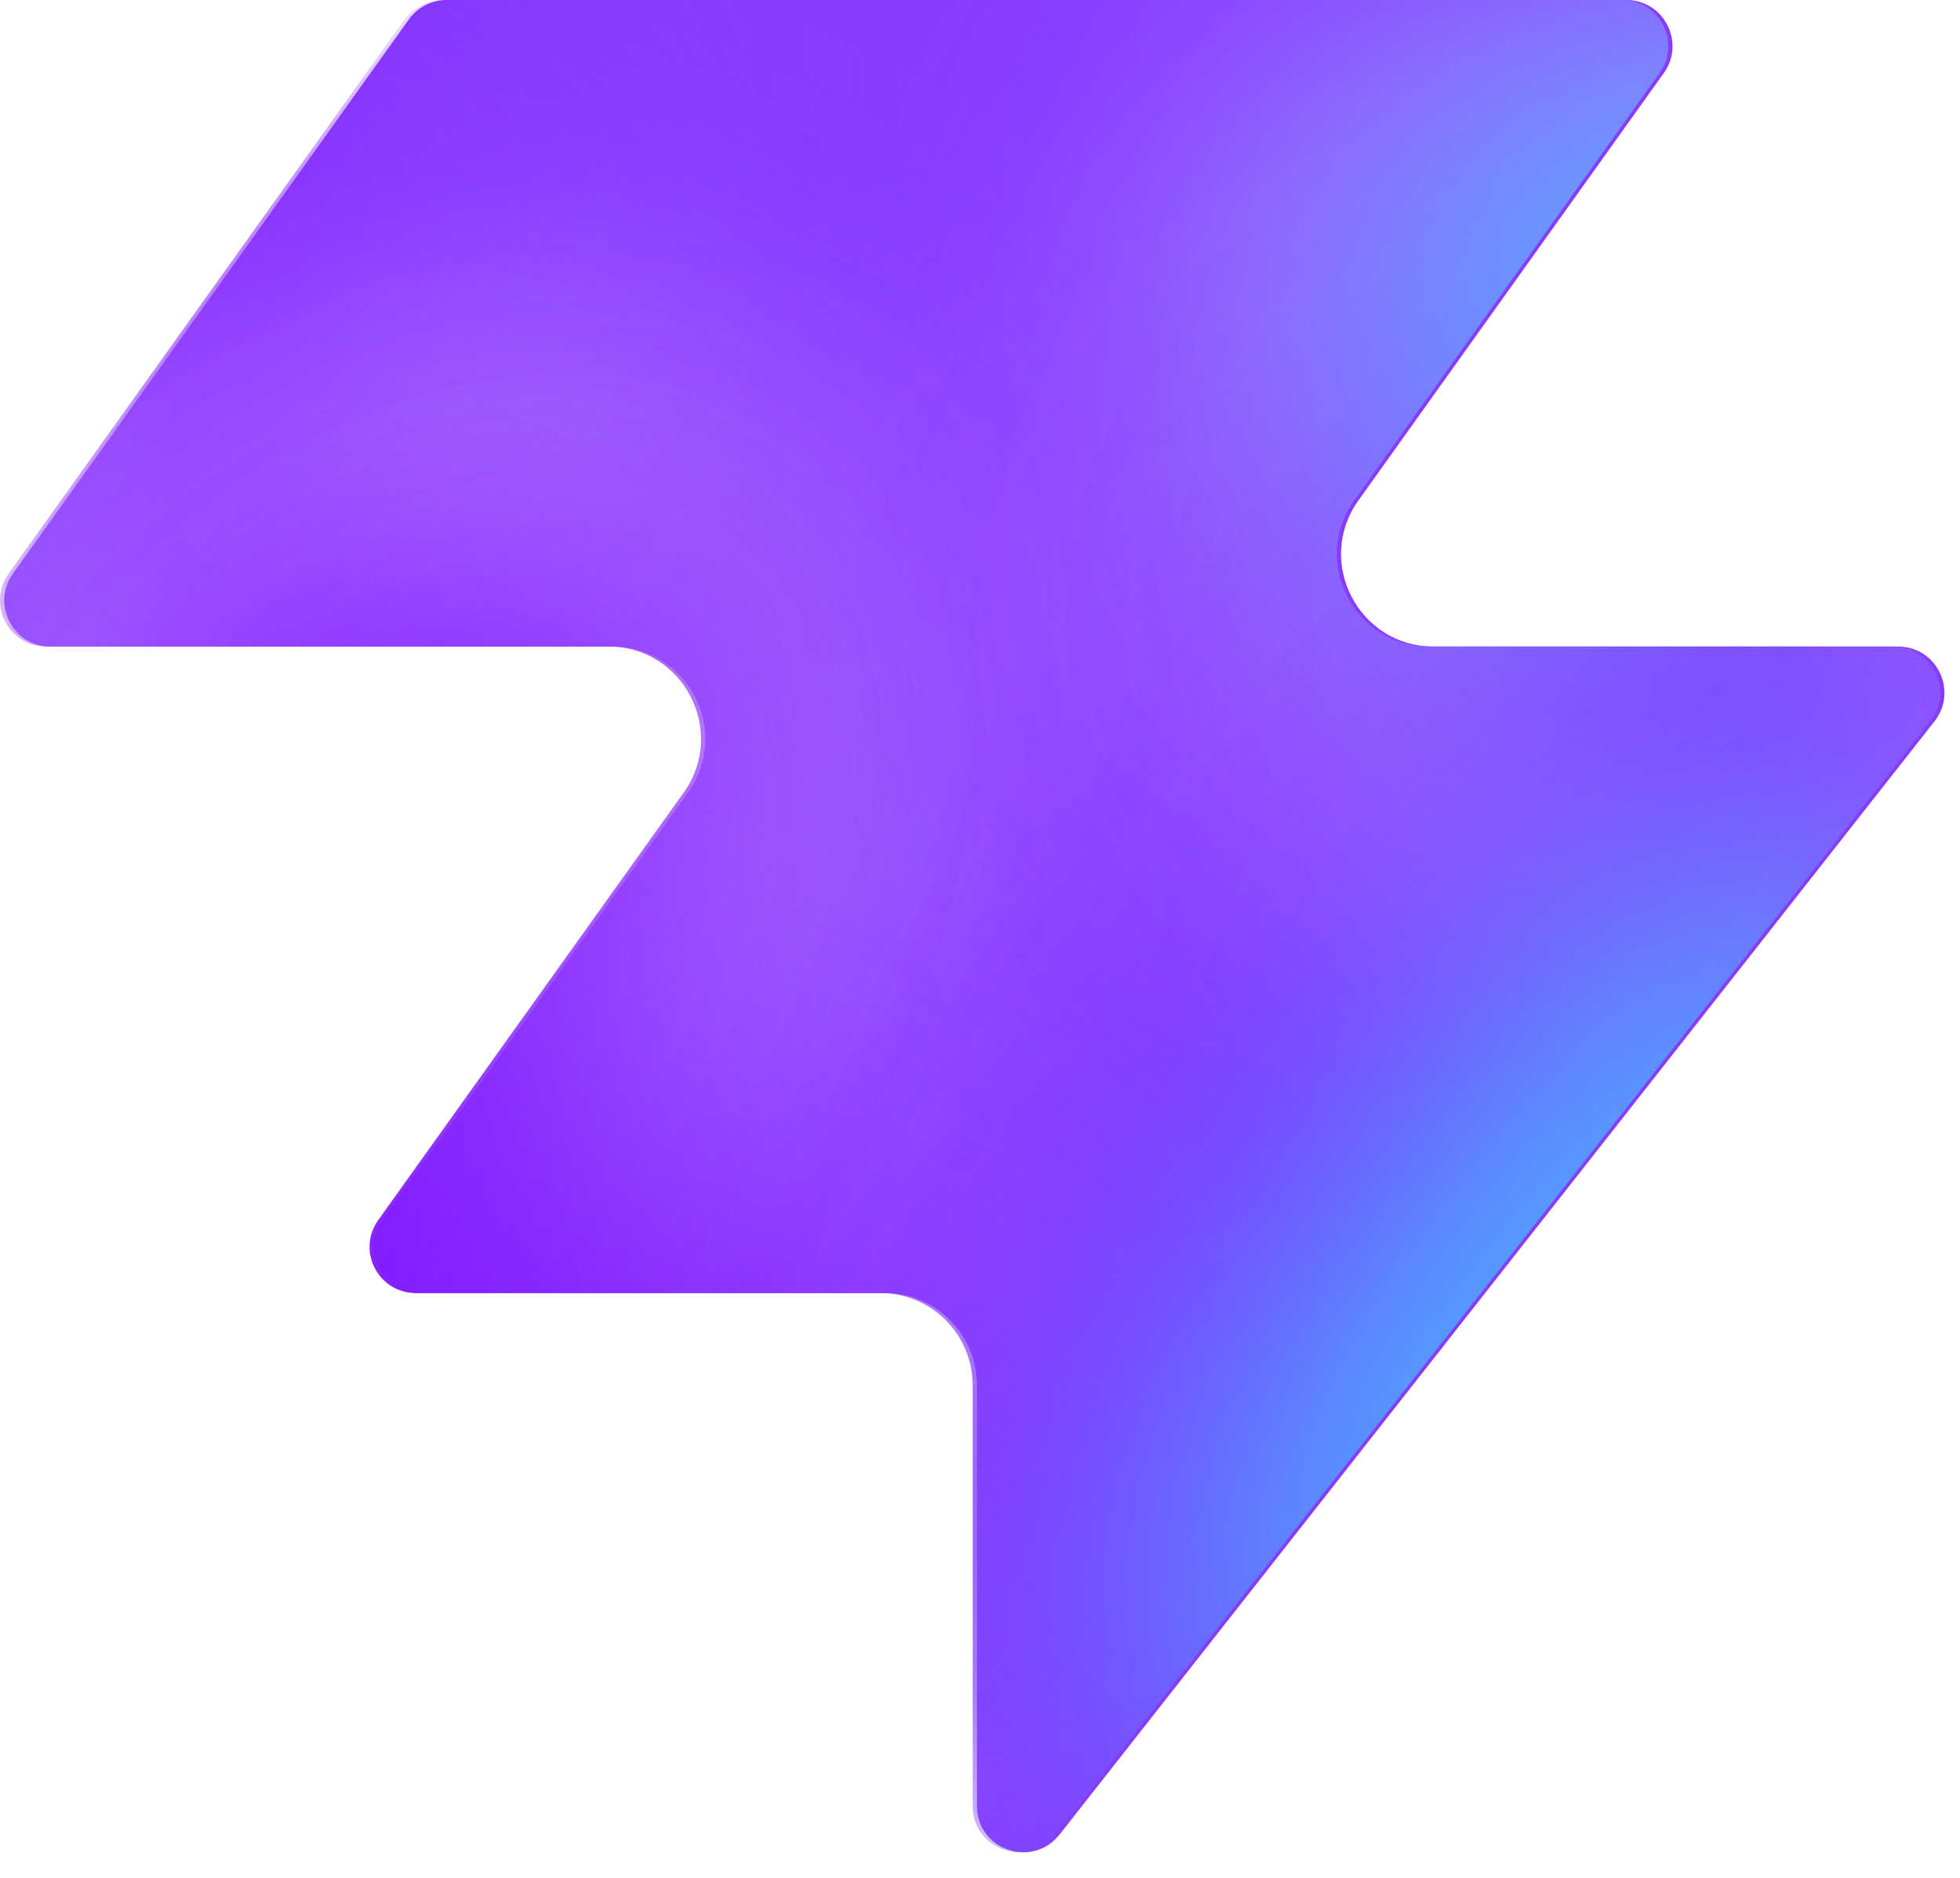
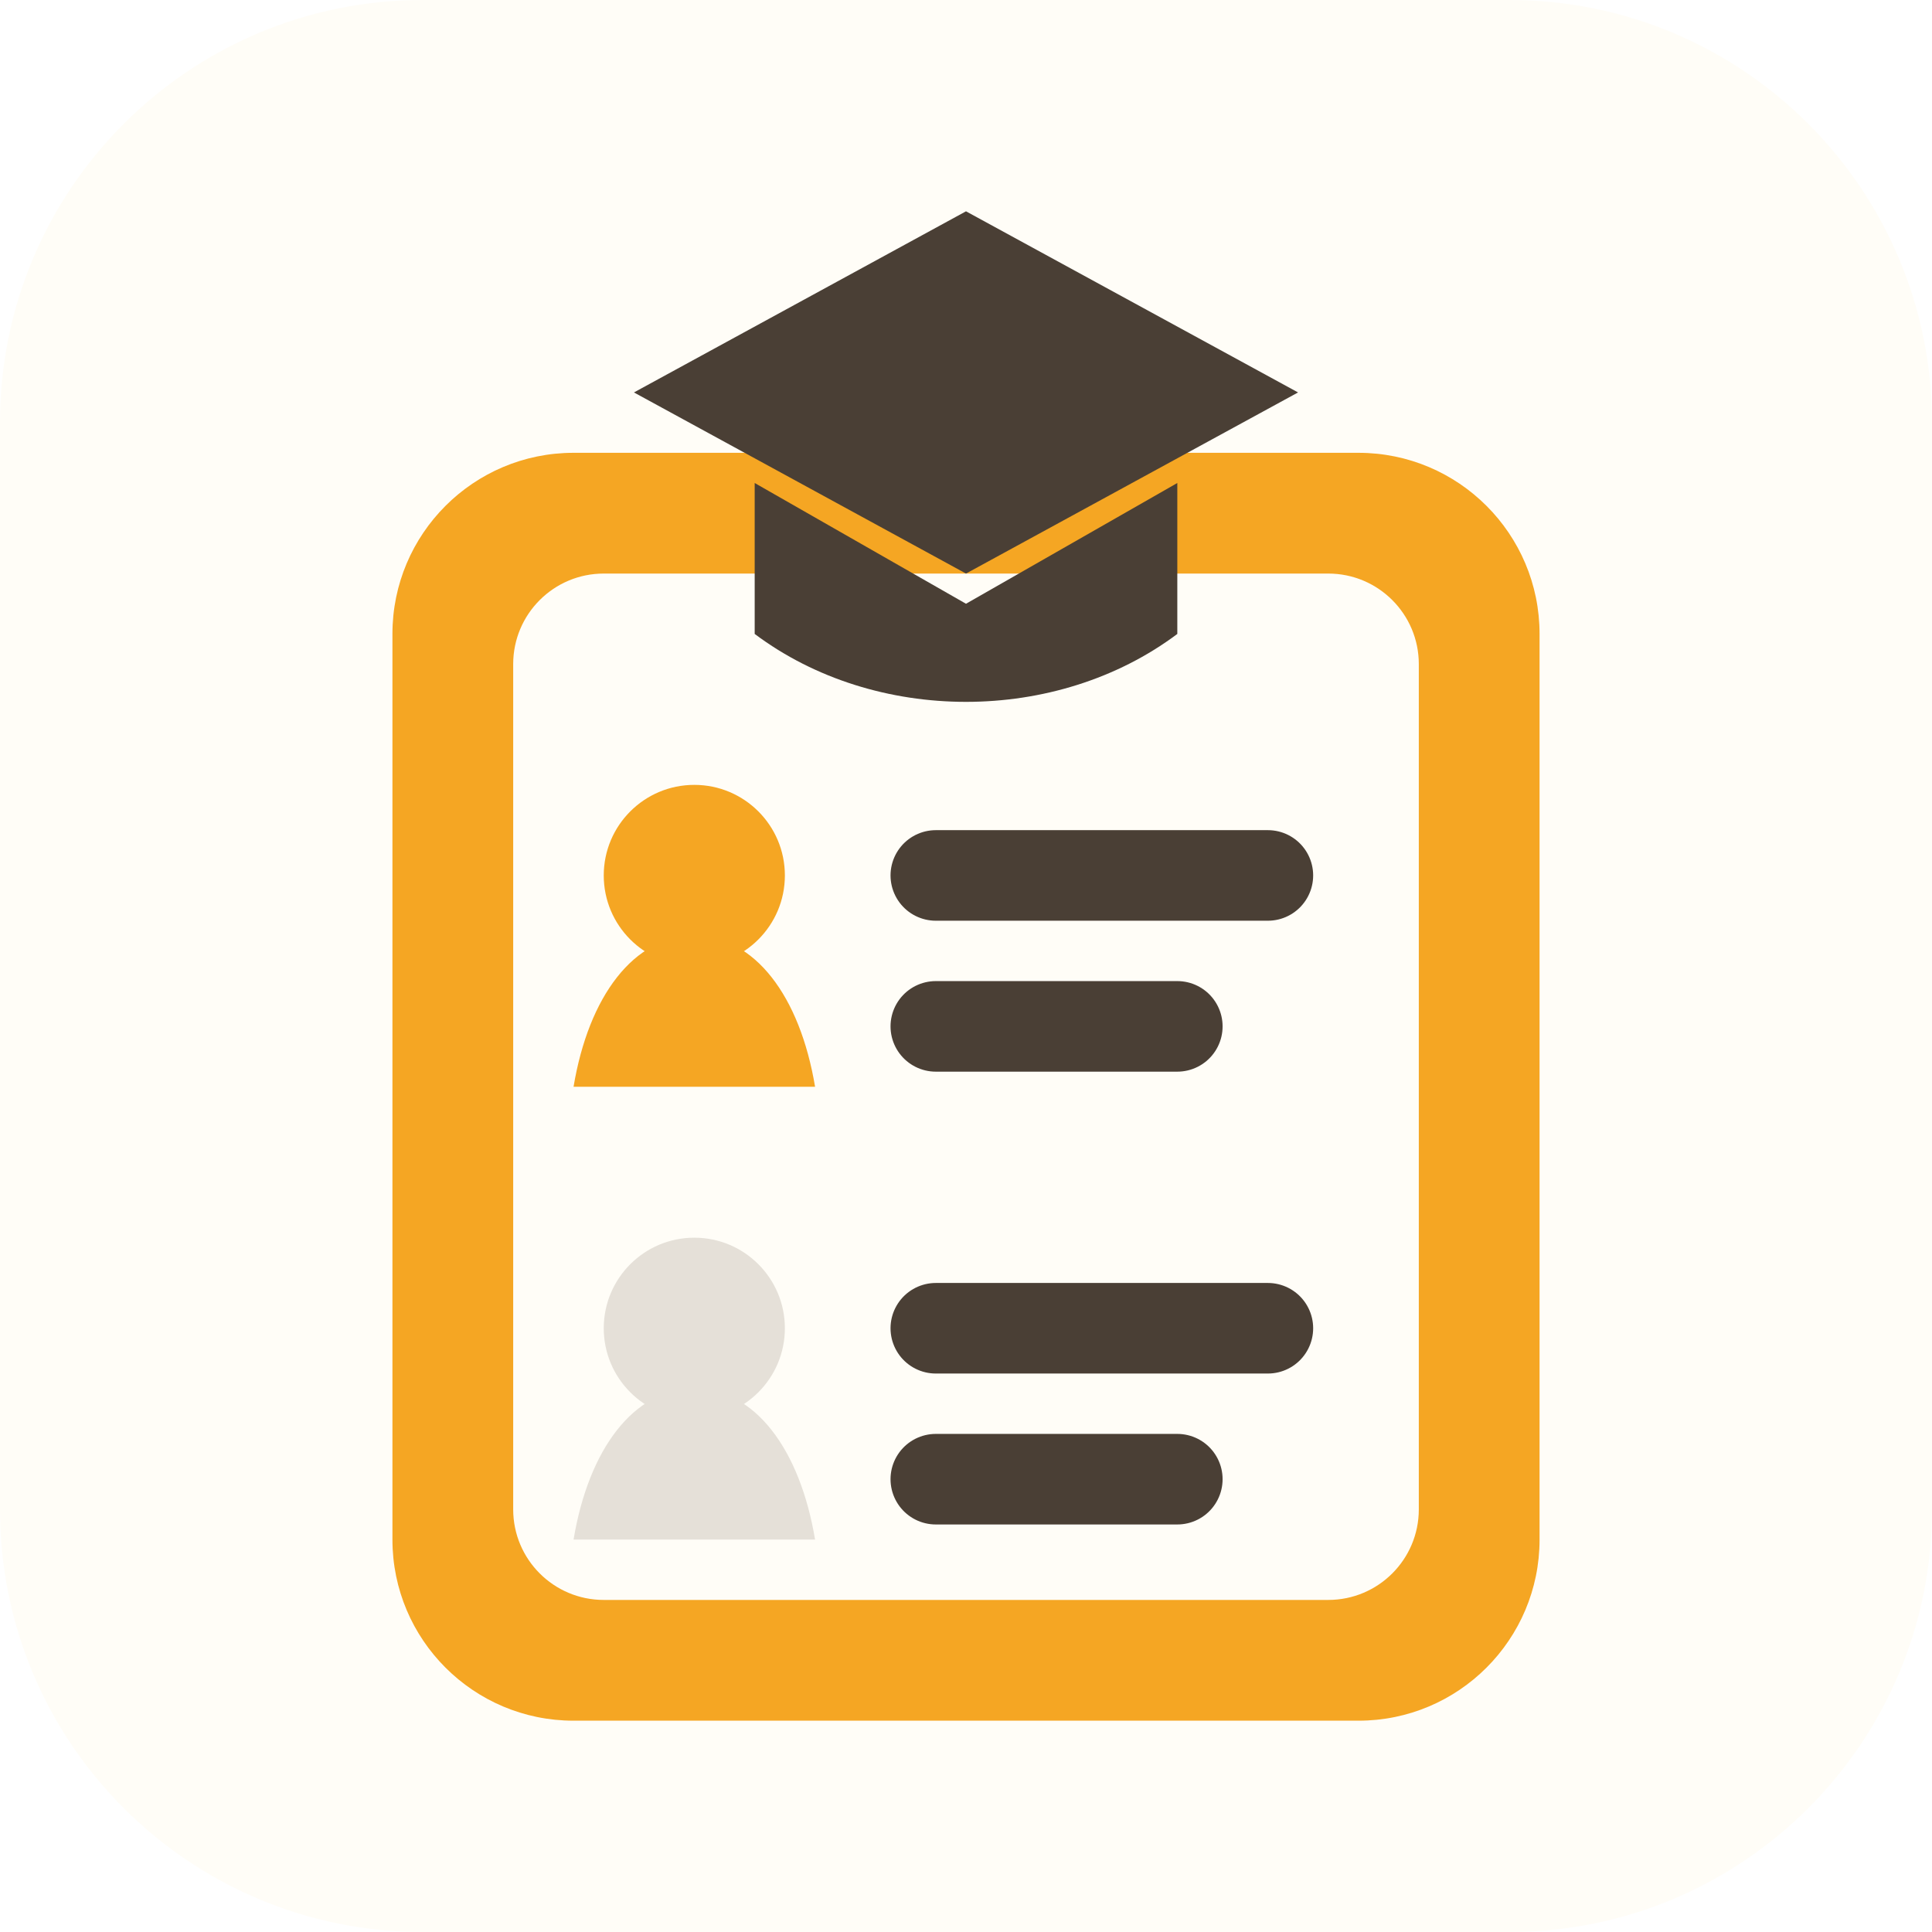
- <svg xmlns="http://www.w3.org/2000/svg" width="48" height="46" fill="none" viewBox="0 0 48 46">
-   <path fill="#863bff" d="M25.946 44.938c-.664.845-2.021.375-2.021-.698V33.937a2.26 2.26 0 0 0-2.262-2.262H10.287c-.92 0-1.456-1.04-.92-1.788l7.48-10.471c1.07-1.497 0-3.578-1.842-3.578H1.237c-.92 0-1.456-1.04-.92-1.788L10.013.474c.214-.297.556-.474.92-.474h28.894c.92 0 1.456 1.04.92 1.788l-7.48 10.471c-1.07 1.498 0 3.579 1.842 3.579h11.377c.943 0 1.473 1.088.89 1.83L25.947 44.94z" style="fill:#863bff;fill:color(display-p3 .525 .23 1);fill-opacity:1" />
-   <mask id="a" width="48" height="46" x="0" y="0" maskUnits="userSpaceOnUse" style="mask-type:alpha">
-     <path fill="#000" d="M25.842 44.938c-.664.844-2.021.375-2.021-.698V33.937a2.26 2.26 0 0 0-2.262-2.262H10.183c-.92 0-1.456-1.04-.92-1.788l7.48-10.471c1.07-1.498 0-3.579-1.842-3.579H1.133c-.92 0-1.456-1.04-.92-1.787L9.91.473c.214-.297.556-.474.92-.474h28.894c.92 0 1.456 1.04.92 1.788l-7.48 10.471c-1.07 1.498 0 3.578 1.842 3.578h11.377c.943 0 1.473 1.088.89 1.832L25.843 44.94z" style="fill:#000;fill-opacity:1" />
-   </mask>
-   <g mask="url(#a)">
-     <g filter="url(#b)">
-       <ellipse cx="5.508" cy="14.704" fill="#ede6ff" rx="5.508" ry="14.704" style="fill:#ede6ff;fill:color(display-p3 .927 .903 1);fill-opacity:1" transform="matrix(.00324 1 1 -.00324 -4.47 31.516)" />
-     </g>
-     <g filter="url(#c)">
-       <ellipse cx="10.399" cy="29.851" fill="#ede6ff" rx="10.399" ry="29.851" style="fill:#ede6ff;fill:color(display-p3 .927 .903 1);fill-opacity:1" transform="matrix(.00324 1 1 -.00324 -39.328 7.883)" />
-     </g>
-     <g filter="url(#d)">
-       <ellipse cx="5.508" cy="30.487" fill="#7e14ff" rx="5.508" ry="30.487" style="fill:#7e14ff;fill:color(display-p3 .492 .077 1);fill-opacity:1" transform="rotate(89.814 -25.913 -14.639)scale(1 -1)" />
-     </g>
-     <g filter="url(#e)">
-       <ellipse cx="5.508" cy="30.599" fill="#7e14ff" rx="5.508" ry="30.599" style="fill:#7e14ff;fill:color(display-p3 .492 .077 1);fill-opacity:1" transform="rotate(89.814 -32.644 -3.334)scale(1 -1)" />
-     </g>
-     <g filter="url(#f)">
-       <ellipse cx="5.508" cy="30.599" fill="#7e14ff" rx="5.508" ry="30.599" style="fill:#7e14ff;fill:color(display-p3 .492 .077 1);fill-opacity:1" transform="matrix(.00324 1 1 -.00324 -34.34 30.47)" />
-     </g>
-     <g filter="url(#g)">
-       <ellipse cx="14.072" cy="22.078" fill="#ede6ff" rx="14.072" ry="22.078" style="fill:#ede6ff;fill:color(display-p3 .927 .903 1);fill-opacity:1" transform="rotate(93.35 24.506 48.493)scale(-1 1)" />
-     </g>
-     <g filter="url(#h)">
-       <ellipse cx="3.47" cy="21.501" fill="#7e14ff" rx="3.47" ry="21.501" style="fill:#7e14ff;fill:color(display-p3 .492 .077 1);fill-opacity:1" transform="rotate(89.009 28.708 47.59)scale(-1 1)" />
-     </g>
-     <g filter="url(#i)">
-       <ellipse cx="3.47" cy="21.501" fill="#7e14ff" rx="3.47" ry="21.501" style="fill:#7e14ff;fill:color(display-p3 .492 .077 1);fill-opacity:1" transform="rotate(89.009 28.708 47.59)scale(-1 1)" />
-     </g>
-     <g filter="url(#j)">
-       <ellipse cx=".387" cy="8.972" fill="#7e14ff" rx="4.407" ry="29.108" style="fill:#7e14ff;fill:color(display-p3 .492 .077 1);fill-opacity:1" transform="rotate(39.51 .387 8.972)" />
-     </g>
-     <g filter="url(#k)">
-       <ellipse cx="47.523" cy="-6.092" fill="#7e14ff" rx="4.407" ry="29.108" style="fill:#7e14ff;fill:color(display-p3 .492 .077 1);fill-opacity:1" transform="rotate(37.892 47.523 -6.092)" />
-     </g>
-     <g filter="url(#l)">
-       <ellipse cx="41.412" cy="6.333" fill="#47bfff" rx="5.971" ry="9.665" style="fill:#47bfff;fill:color(display-p3 .28 .748 1);fill-opacity:1" transform="rotate(37.892 41.412 6.333)" />
-     </g>
-     <g filter="url(#m)">
-       <ellipse cx="-1.879" cy="38.332" fill="#7e14ff" rx="4.407" ry="29.108" style="fill:#7e14ff;fill:color(display-p3 .492 .077 1);fill-opacity:1" transform="rotate(37.892 -1.88 38.332)" />
-     </g>
-     <g filter="url(#n)">
-       <ellipse cx="-1.879" cy="38.332" fill="#7e14ff" rx="4.407" ry="29.108" style="fill:#7e14ff;fill:color(display-p3 .492 .077 1);fill-opacity:1" transform="rotate(37.892 -1.88 38.332)" />
-     </g>
-     <g filter="url(#o)">
-       <ellipse cx="35.651" cy="29.907" fill="#7e14ff" rx="4.407" ry="29.108" style="fill:#7e14ff;fill:color(display-p3 .492 .077 1);fill-opacity:1" transform="rotate(37.892 35.651 29.907)" />
-     </g>
-     <g filter="url(#p)">
-       <ellipse cx="38.418" cy="32.4" fill="#47bfff" rx="5.971" ry="15.297" style="fill:#47bfff;fill:color(display-p3 .28 .748 1);fill-opacity:1" transform="rotate(37.892 38.418 32.4)" />
-     </g>
-   </g>
-   <defs>
-     <filter id="b" width="60.045" height="41.654" x="-19.77" y="16.149" color-interpolation-filters="sRGB" filterUnits="userSpaceOnUse">
-       <feFlood flood-opacity="0" result="BackgroundImageFix" />
-       <feBlend in="SourceGraphic" in2="BackgroundImageFix" result="shape" />
-       <feGaussianBlur result="effect1_foregroundBlur_2002_17158" stdDeviation="7.659" />
-     </filter>
-     <filter id="c" width="90.34" height="51.437" x="-54.613" y="-7.533" color-interpolation-filters="sRGB" filterUnits="userSpaceOnUse">
-       <feFlood flood-opacity="0" result="BackgroundImageFix" />
-       <feBlend in="SourceGraphic" in2="BackgroundImageFix" result="shape" />
-       <feGaussianBlur result="effect1_foregroundBlur_2002_17158" stdDeviation="7.659" />
-     </filter>
-     <filter id="d" width="79.355" height="29.4" x="-49.64" y="2.03" color-interpolation-filters="sRGB" filterUnits="userSpaceOnUse">
-       <feFlood flood-opacity="0" result="BackgroundImageFix" />
-       <feBlend in="SourceGraphic" in2="BackgroundImageFix" result="shape" />
-       <feGaussianBlur result="effect1_foregroundBlur_2002_17158" stdDeviation="4.596" />
-     </filter>
-     <filter id="e" width="79.579" height="29.4" x="-45.045" y="20.029" color-interpolation-filters="sRGB" filterUnits="userSpaceOnUse">
-       <feFlood flood-opacity="0" result="BackgroundImageFix" />
-       <feBlend in="SourceGraphic" in2="BackgroundImageFix" result="shape" />
-       <feGaussianBlur result="effect1_foregroundBlur_2002_17158" stdDeviation="4.596" />
-     </filter>
-     <filter id="f" width="79.579" height="29.4" x="-43.513" y="21.178" color-interpolation-filters="sRGB" filterUnits="userSpaceOnUse">
-       <feFlood flood-opacity="0" result="BackgroundImageFix" />
-       <feBlend in="SourceGraphic" in2="BackgroundImageFix" result="shape" />
-       <feGaussianBlur result="effect1_foregroundBlur_2002_17158" stdDeviation="4.596" />
-     </filter>
-     <filter id="g" width="74.749" height="58.852" x="15.756" y="-17.901" color-interpolation-filters="sRGB" filterUnits="userSpaceOnUse">
-       <feFlood flood-opacity="0" result="BackgroundImageFix" />
-       <feBlend in="SourceGraphic" in2="BackgroundImageFix" result="shape" />
-       <feGaussianBlur result="effect1_foregroundBlur_2002_17158" stdDeviation="7.659" />
-     </filter>
-     <filter id="h" width="61.377" height="25.362" x="23.548" y="2.284" color-interpolation-filters="sRGB" filterUnits="userSpaceOnUse">
-       <feFlood flood-opacity="0" result="BackgroundImageFix" />
-       <feBlend in="SourceGraphic" in2="BackgroundImageFix" result="shape" />
-       <feGaussianBlur result="effect1_foregroundBlur_2002_17158" stdDeviation="4.596" />
-     </filter>
-     <filter id="i" width="61.377" height="25.362" x="23.548" y="2.284" color-interpolation-filters="sRGB" filterUnits="userSpaceOnUse">
-       <feFlood flood-opacity="0" result="BackgroundImageFix" />
-       <feBlend in="SourceGraphic" in2="BackgroundImageFix" result="shape" />
-       <feGaussianBlur result="effect1_foregroundBlur_2002_17158" stdDeviation="4.596" />
-     </filter>
-     <filter id="j" width="56.045" height="63.649" x="-27.636" y="-22.853" color-interpolation-filters="sRGB" filterUnits="userSpaceOnUse">
-       <feFlood flood-opacity="0" result="BackgroundImageFix" />
-       <feBlend in="SourceGraphic" in2="BackgroundImageFix" result="shape" />
-       <feGaussianBlur result="effect1_foregroundBlur_2002_17158" stdDeviation="4.596" />
-     </filter>
-     <filter id="k" width="54.814" height="64.646" x="20.116" y="-38.415" color-interpolation-filters="sRGB" filterUnits="userSpaceOnUse">
-       <feFlood flood-opacity="0" result="BackgroundImageFix" />
-       <feBlend in="SourceGraphic" in2="BackgroundImageFix" result="shape" />
-       <feGaussianBlur result="effect1_foregroundBlur_2002_17158" stdDeviation="4.596" />
-     </filter>
-     <filter id="l" width="33.541" height="35.313" x="24.641" y="-11.323" color-interpolation-filters="sRGB" filterUnits="userSpaceOnUse">
-       <feFlood flood-opacity="0" result="BackgroundImageFix" />
-       <feBlend in="SourceGraphic" in2="BackgroundImageFix" result="shape" />
-       <feGaussianBlur result="effect1_foregroundBlur_2002_17158" stdDeviation="4.596" />
-     </filter>
-     <filter id="m" width="54.814" height="64.646" x="-29.286" y="6.009" color-interpolation-filters="sRGB" filterUnits="userSpaceOnUse">
-       <feFlood flood-opacity="0" result="BackgroundImageFix" />
-       <feBlend in="SourceGraphic" in2="BackgroundImageFix" result="shape" />
-       <feGaussianBlur result="effect1_foregroundBlur_2002_17158" stdDeviation="4.596" />
-     </filter>
-     <filter id="n" width="54.814" height="64.646" x="-29.286" y="6.009" color-interpolation-filters="sRGB" filterUnits="userSpaceOnUse">
-       <feFlood flood-opacity="0" result="BackgroundImageFix" />
-       <feBlend in="SourceGraphic" in2="BackgroundImageFix" result="shape" />
-       <feGaussianBlur result="effect1_foregroundBlur_2002_17158" stdDeviation="4.596" />
-     </filter>
-     <filter id="o" width="54.814" height="64.646" x="8.244" y="-2.416" color-interpolation-filters="sRGB" filterUnits="userSpaceOnUse">
-       <feFlood flood-opacity="0" result="BackgroundImageFix" />
-       <feBlend in="SourceGraphic" in2="BackgroundImageFix" result="shape" />
-       <feGaussianBlur result="effect1_foregroundBlur_2002_17158" stdDeviation="4.596" />
-     </filter>
-     <filter id="p" width="39.409" height="43.623" x="18.713" y="10.588" color-interpolation-filters="sRGB" filterUnits="userSpaceOnUse">
-       <feFlood flood-opacity="0" result="BackgroundImageFix" />
-       <feBlend in="SourceGraphic" in2="BackgroundImageFix" result="shape" />
-       <feGaussianBlur result="effect1_foregroundBlur_2002_17158" stdDeviation="4.596" />
-     </filter>
-   </defs>
+ <svg xmlns="http://www.w3.org/2000/svg" viewBox="0 0 64 64">
+   <rect width="64" height="64" rx="14" fill="#fffdf7" />
+   <rect x="13" y="15" width="38" height="42" rx="6" fill="#f5a623" />
+   <rect x="17" y="19" width="30" height="34" rx="3" fill="#fffdf7" />
+   <path d="M21 13 32 7l11 6-11 6-11-6Z" fill="#4a3f35" />
+   <path d="M25 16v5c4 3 10 3 14 0v-5l-7 4-7-4Z" fill="#4a3f35" />
+   <circle cx="23" cy="29" r="3" fill="#f5a623" />
+   <path d="M19 36c.5-3 2-5 4-5s3.5 2 4 5" fill="#f5a623" />
+   <path d="M31 29h11M31 34h8" stroke="#4a3f35" stroke-width="3" stroke-linecap="round" />
+   <circle cx="23" cy="44" r="3" fill="#e5e0d8" />
+   <path d="M19 51c.5-3 2-5 4-5s3.5 2 4 5" fill="#e5e0d8" />
+   <path d="M31 44h11M31 49h8" stroke="#4a3f35" stroke-width="3" stroke-linecap="round" />
</svg>
